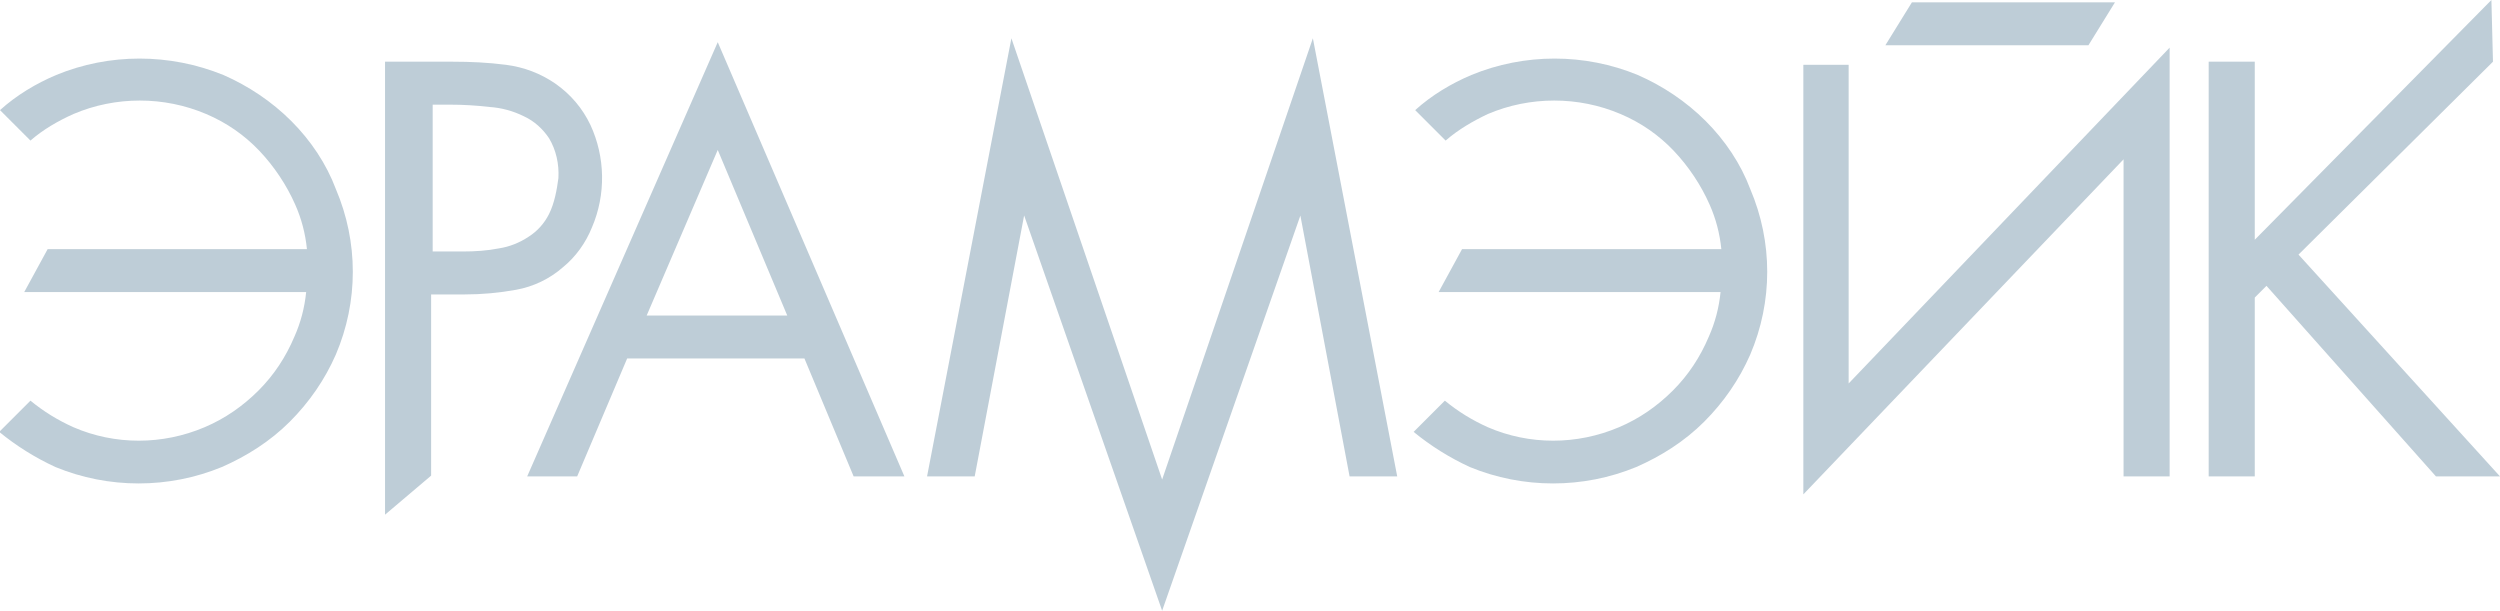
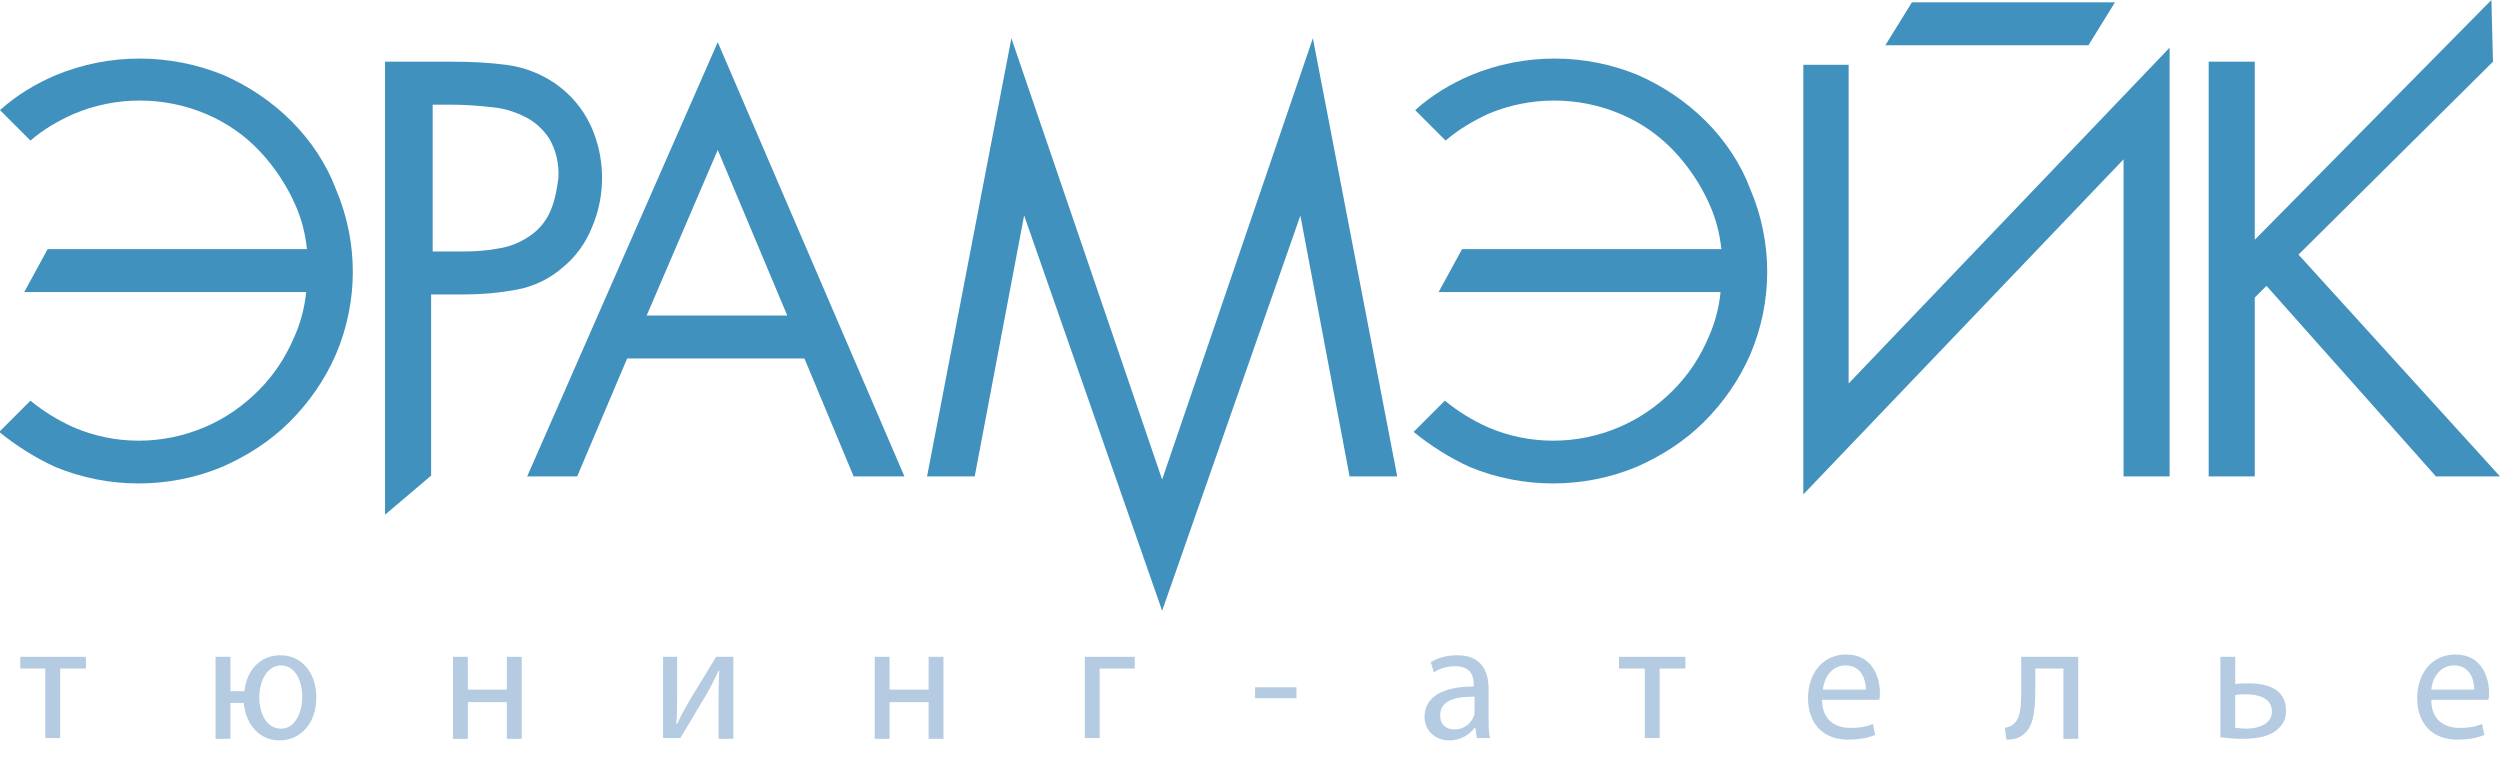
- <svg xmlns="http://www.w3.org/2000/svg" version="1.1" id="Layer_1" x="0px" y="0px" viewBox="0 0 320.1 78.2" style="enable-background:new 0 0 320.1 78.2;" xml:space="preserve">
+ <svg xmlns="http://www.w3.org/2000/svg" version="1.1" id="Layer_1" x="0px" y="0px" viewBox="0 0 320.1 97" style="enable-background:new 0 0 320.1 97;" xml:space="preserve">
  <style type="text/css">
- 	.st0{fill:#becdd7;}
+ 	.st0{fill:#4091BE;}
+ 	.st1{fill:#B4CBE1;}
</style>
  <polygon class="st0" points="236.7,8.3 230.9,8.3 230.9,63.3 271.9,20.4 271.9,61 277.8,61 277.8,6.1 236.7,49.1 " />
  <path class="st0" d="M67.5,61h6.4l6.4-15.1H103l6.3,15.1h6.5L91.9,5.4L67.5,61z M82.8,40.4l9.1-21.2l8.9,21.2H82.8z" />
-   <polygon class="st0" points="148.8,61.4 129.5,4.9 118.7,61 124.8,61 131.6,25.1 131.1,27.5 148.8,78.2 166.5,27.6 172.8,61   178.9,61 168.1,4.9 " />
-   <polygon class="st0" points="294.3,32.6 319.2,7.9 319,0 288.7,30.7 288.7,7.9 282.8,7.9 282.8,61 288.7,61 288.7,38.1 290.2,36.6   311.9,61 320.1,61 " />
-   <path class="st0" d="M218.4,15.5c-2.5-2.5-5.5-4.5-8.7-5.9c-6.8-2.8-14.5-2.8-21.3,0c-2.6,1.1-5.1,2.6-7.2,4.5l3.9,3.9  c1.6-1.4,3.5-2.5,5.4-3.4c5.4-2.3,11.6-2.3,17,0c2.6,1.1,4.9,2.7,6.8,4.7c1.9,2,3.5,4.4,4.6,6.9c0.8,1.8,1.3,3.7,1.5,5.7h-33.2  l-3,5.5h36.1c-0.2,2-0.7,3.9-1.5,5.7c-1.1,2.6-2.6,4.9-4.6,6.9c-2,2-4.3,3.6-6.9,4.7c-5.4,2.3-11.5,2.3-16.8,0c-2-0.9-3.8-2-5.5-3.4  l-4,4c2.2,1.8,4.6,3.3,7.2,4.5c6.8,2.8,14.5,2.8,21.3,0c3.2-1.4,6.2-3.3,8.7-5.8c2.5-2.5,4.5-5.4,5.9-8.6c2.9-6.8,2.9-14.4,0-21.2  C222.9,21,220.9,18,218.4,15.5z" />
-   <path class="st0" d="M37.3,15.5c-2.5-2.5-5.5-4.5-8.7-5.9C21.7,6.8,14,6.8,7.2,9.6c-2.6,1.1-5.1,2.6-7.2,4.5l3.9,3.9  c1.6-1.4,3.5-2.5,5.5-3.4c5.4-2.3,11.6-2.3,17,0c2.6,1.1,4.9,2.7,6.8,4.7c1.9,2,3.5,4.4,4.6,6.9c0.8,1.8,1.3,3.7,1.5,5.7H6.1l-3,5.5  h36.1c-0.2,2-0.7,3.9-1.5,5.7c-1.1,2.6-2.6,4.9-4.6,6.9c-2,2-4.3,3.6-6.9,4.7c-5.4,2.3-11.5,2.3-16.8,0c-2-0.9-3.8-2-5.5-3.4l-4,4  c2.2,1.8,4.6,3.3,7.2,4.5c6.8,2.8,14.5,2.8,21.3,0c3.2-1.4,6.2-3.3,8.7-5.8c2.5-2.5,4.5-5.4,5.9-8.6c2.9-6.8,2.9-14.4,0-21.2  C41.8,21,39.8,18,37.3,15.5z" />
-   <path class="st0" d="M75.8,29.1c1.8-4.2,1.7-9-0.2-13.1c-1-2.1-2.5-3.9-4.5-5.3c-1.9-1.3-4-2.1-6.3-2.4c-2.3-0.3-4.6-0.4-6.8-0.4  h-8.7v58l5.9-5V37.7h4.3c2.2,0,4.4-0.2,6.6-0.6c2.2-0.4,4.3-1.4,6-2.9C73.7,32.9,75,31.1,75.8,29.1z M70.3,27.4  c-0.6,1.2-1.5,2.2-2.6,2.9c-1.2,0.8-2.5,1.3-3.8,1.5c-1.5,0.3-3.1,0.4-4.6,0.4h-3.9V13.4h2.2c1.7,0,3.4,0.1,5.1,0.3  c1.5,0.1,3,0.5,4.4,1.2c1.3,0.6,2.4,1.6,3.2,2.8c0.9,1.5,1.3,3.3,1.2,5.1C71.3,24.3,71,26,70.3,27.4L70.3,27.4z" />
+   <polygon class="st0" points="148.8,61.4 129.5,4.9 118.7,61 124.8,61 131.6,25.1 131.1,27.5 148.8,78.2 166.5,27.6 172.8,61  178.9,61 168.1,4.9 " />
+   <polygon class="st0" points="294.3,32.6 319.2,7.9 319,0 288.7,30.7 288.7,7.9 282.8,7.9 282.8,61 288.7,61 288.7,38.1 290.2,36.6  311.9,61 320.1,61 " />
+   <path class="st0" d="M218.4,15.5c-2.5-2.5-5.5-4.5-8.7-5.9c-6.8-2.8-14.5-2.8-21.3,0c-2.6,1.1-5.1,2.6-7.2,4.5l3.9,3.9  c1.6-1.4,3.5-2.5,5.4-3.4c5.4-2.3,11.6-2.3,17,0c2.6,1.1,4.9,2.7,6.8,4.7c1.9,2,3.5,4.4,4.6,6.9c0.8,1.8,1.3,3.7,1.5,5.7h-33.2  l-3,5.5h36.1c-0.2,2-0.7,3.9-1.5,5.7c-1.1,2.6-2.6,4.9-4.6,6.9s-4.3,3.6-6.9,4.7c-5.4,2.3-11.5,2.3-16.8,0c-2-0.9-3.8-2-5.5-3.4  l-4,4c2.2,1.8,4.6,3.3,7.2,4.5c6.8,2.8,14.5,2.8,21.3,0c3.2-1.4,6.2-3.3,8.7-5.8s4.5-5.4,5.9-8.6c2.9-6.8,2.9-14.4,0-21.2  C222.9,21,220.9,18,218.4,15.5z" />
+   <path class="st0" d="M37.3,15.5c-2.5-2.5-5.5-4.5-8.7-5.9C21.7,6.8,14,6.8,7.2,9.6c-2.6,1.1-5.1,2.6-7.2,4.5L3.9,18  c1.6-1.4,3.5-2.5,5.5-3.4c5.4-2.3,11.6-2.3,17,0c2.6,1.1,4.9,2.7,6.8,4.7s3.5,4.4,4.6,6.9c0.8,1.8,1.3,3.7,1.5,5.7H6.1l-3,5.5h36.1  c-0.2,2-0.7,3.9-1.5,5.7c-1.1,2.6-2.6,4.9-4.6,6.9s-4.3,3.6-6.9,4.7c-5.4,2.3-11.5,2.3-16.8,0c-2-0.9-3.8-2-5.5-3.4l-4,4  c2.2,1.8,4.6,3.3,7.2,4.5c6.8,2.8,14.5,2.8,21.3,0c3.2-1.4,6.2-3.3,8.7-5.8s4.5-5.4,5.9-8.6c2.9-6.8,2.9-14.4,0-21.2  C41.8,21,39.8,18,37.3,15.5z" />
+   <path class="st0" d="M75.8,29.1c1.8-4.2,1.7-9-0.2-13.1c-1-2.1-2.5-3.9-4.5-5.3c-1.9-1.3-4-2.1-6.3-2.4C62.5,8,60.2,7.9,58,7.9h-8.7  v58l5.9-5V37.7h4.3c2.2,0,4.4-0.2,6.6-0.6c2.2-0.4,4.3-1.4,6-2.9C73.7,32.9,75,31.1,75.8,29.1z M70.3,27.4c-0.6,1.2-1.5,2.2-2.6,2.9  c-1.2,0.8-2.5,1.3-3.8,1.5c-1.5,0.3-3.1,0.4-4.6,0.4h-3.9V13.4h2.2c1.7,0,3.4,0.1,5.1,0.3c1.5,0.1,3,0.5,4.4,1.2  c1.3,0.6,2.4,1.6,3.2,2.8c0.9,1.5,1.3,3.3,1.2,5.1C71.3,24.3,71,26,70.3,27.4L70.3,27.4z" />
  <polygon class="st0" points="270.8,0.3 244.8,0.3 241.4,5.8 267.4,5.8 " />
+   <g>
+     <g>
+       <path class="st1" d="M11,84.1v1.5H7.7v8.9H5.8v-8.9H2.6v-1.5H11z" />
+       <path class="st1" d="M29.5,84.1v4.4h1.8c0.3-2.8,2.1-4.6,4.6-4.6c2.7,0,4.6,2.2,4.6,5.4c0,3.4-2.1,5.5-4.7,5.5    c-2.5,0-4.3-1.9-4.6-4.8h-1.7v4.6h-1.9V84.1H29.5z M38.7,89.2c0-2-0.9-4-2.7-4c-1.8,0-2.8,2-2.8,4.1c0,2,0.9,4,2.8,4    C37.8,93.3,38.7,91.2,38.7,89.2z" />
+       <path class="st1" d="M59.9,84.1v4.2h5v-4.2h1.9v10.5h-1.9v-4.7h-5v4.7H58V84.1H59.9z" />
+       <path class="st1" d="M86.7,84.1v4.4c0,1.7,0,2.7-0.1,4.2l0.1,0c0.6-1.3,1-2,1.7-3.2l3.3-5.4h2.2v10.5H92v-4.4c0-1.7,0-2.6,0.1-4.3    h-0.1C91.4,87.1,91,88,90.4,89c-1,1.6-2.1,3.6-3.3,5.5h-2.2V84.1H86.7z" />
+       <path class="st1" d="M113.9,84.1v4.2h5v-4.2h1.9v10.5h-1.9v-4.7h-5v4.7H112V84.1H113.9z" />
+       <path class="st1" d="M145.3,84.1v1.5h-4.5v8.9h-1.9V84.1H145.3z" />
+       <path class="st1" d="M166,88v1.4h-5.3V88H166z" />
+       <path class="st1" d="M189.1,94.5l-0.2-1.3h-0.1c-0.6,0.8-1.7,1.6-3.2,1.6c-2.1,0-3.2-1.5-3.2-3c0-2.5,2.2-3.9,6.3-3.9v-0.2    c0-0.9-0.2-2.4-2.4-2.4c-1,0-2,0.3-2.7,0.8l-0.4-1.3c0.9-0.6,2.1-0.9,3.4-0.9c3.2,0,4,2.2,4,4.3V92c0,0.9,0,1.8,0.2,2.5H189.1z     M188.8,89.2c-2.1,0-4.4,0.3-4.4,2.4c0,1.2,0.8,1.8,1.8,1.8c1.4,0,2.2-0.9,2.5-1.7c0.1-0.2,0.1-0.4,0.1-0.6V89.2z" />
+       <path class="st1" d="M215.8,84.1v1.5h-3.3v8.9h-1.9v-8.9h-3.3v-1.5H215.8z" />
+       <path class="st1" d="M233.3,89.6c0,2.6,1.7,3.6,3.6,3.6c1.4,0,2.2-0.2,2.9-0.5l0.3,1.4c-0.7,0.3-1.8,0.6-3.5,0.6    c-3.2,0-5.1-2.1-5.1-5.3s1.9-5.6,4.9-5.6c3.4,0,4.3,3,4.3,4.9c0,0.4,0,0.7-0.1,0.9H233.3z M238.9,88.3c0-1.2-0.5-3.1-2.6-3.1    c-1.9,0-2.8,1.8-2.9,3.1H238.9z" />
+       <path class="st1" d="M266.1,84.1v10.5h-1.9v-9h-3.6v2.7c0,2.9-0.3,4.9-1.6,5.8c-0.5,0.4-1.1,0.6-2.1,0.6l-0.2-1.5    c0.4-0.1,0.8-0.2,1-0.4c1-0.7,1.1-2.2,1.1-4.5v-4.2H266.1z" />
+       <path class="st1" d="M286.2,84.1v3.5c0.4-0.1,1.2-0.1,1.7-0.1c2.4,0,4.8,0.7,4.8,3.5c0,1.1-0.4,1.8-1.1,2.4c-1.1,1-3,1.2-4.5,1.2    c-1.1,0-2-0.1-2.8-0.2V84.1H286.2z M286.2,93.2c0.4,0,0.8,0.1,1.4,0.1c1.4,0,3.3-0.5,3.3-2.2c0-1.8-1.9-2.2-3.3-2.2    c-0.5,0-0.9,0-1.4,0.1V93.2z" />
+       <path class="st1" d="M311.3,89.6c0,2.6,1.7,3.6,3.6,3.6c1.4,0,2.2-0.2,2.9-0.5l0.3,1.4c-0.7,0.3-1.8,0.6-3.5,0.6    c-3.2,0-5.1-2.1-5.1-5.3s1.9-5.6,4.9-5.6c3.4,0,4.3,3,4.3,4.9c0,0.4,0,0.7-0.1,0.9H311.3z M316.8,88.3c0-1.2-0.5-3.1-2.6-3.1    c-1.9,0-2.8,1.8-2.9,3.1H316.8z" />
+     </g>
+   </g>
</svg>
